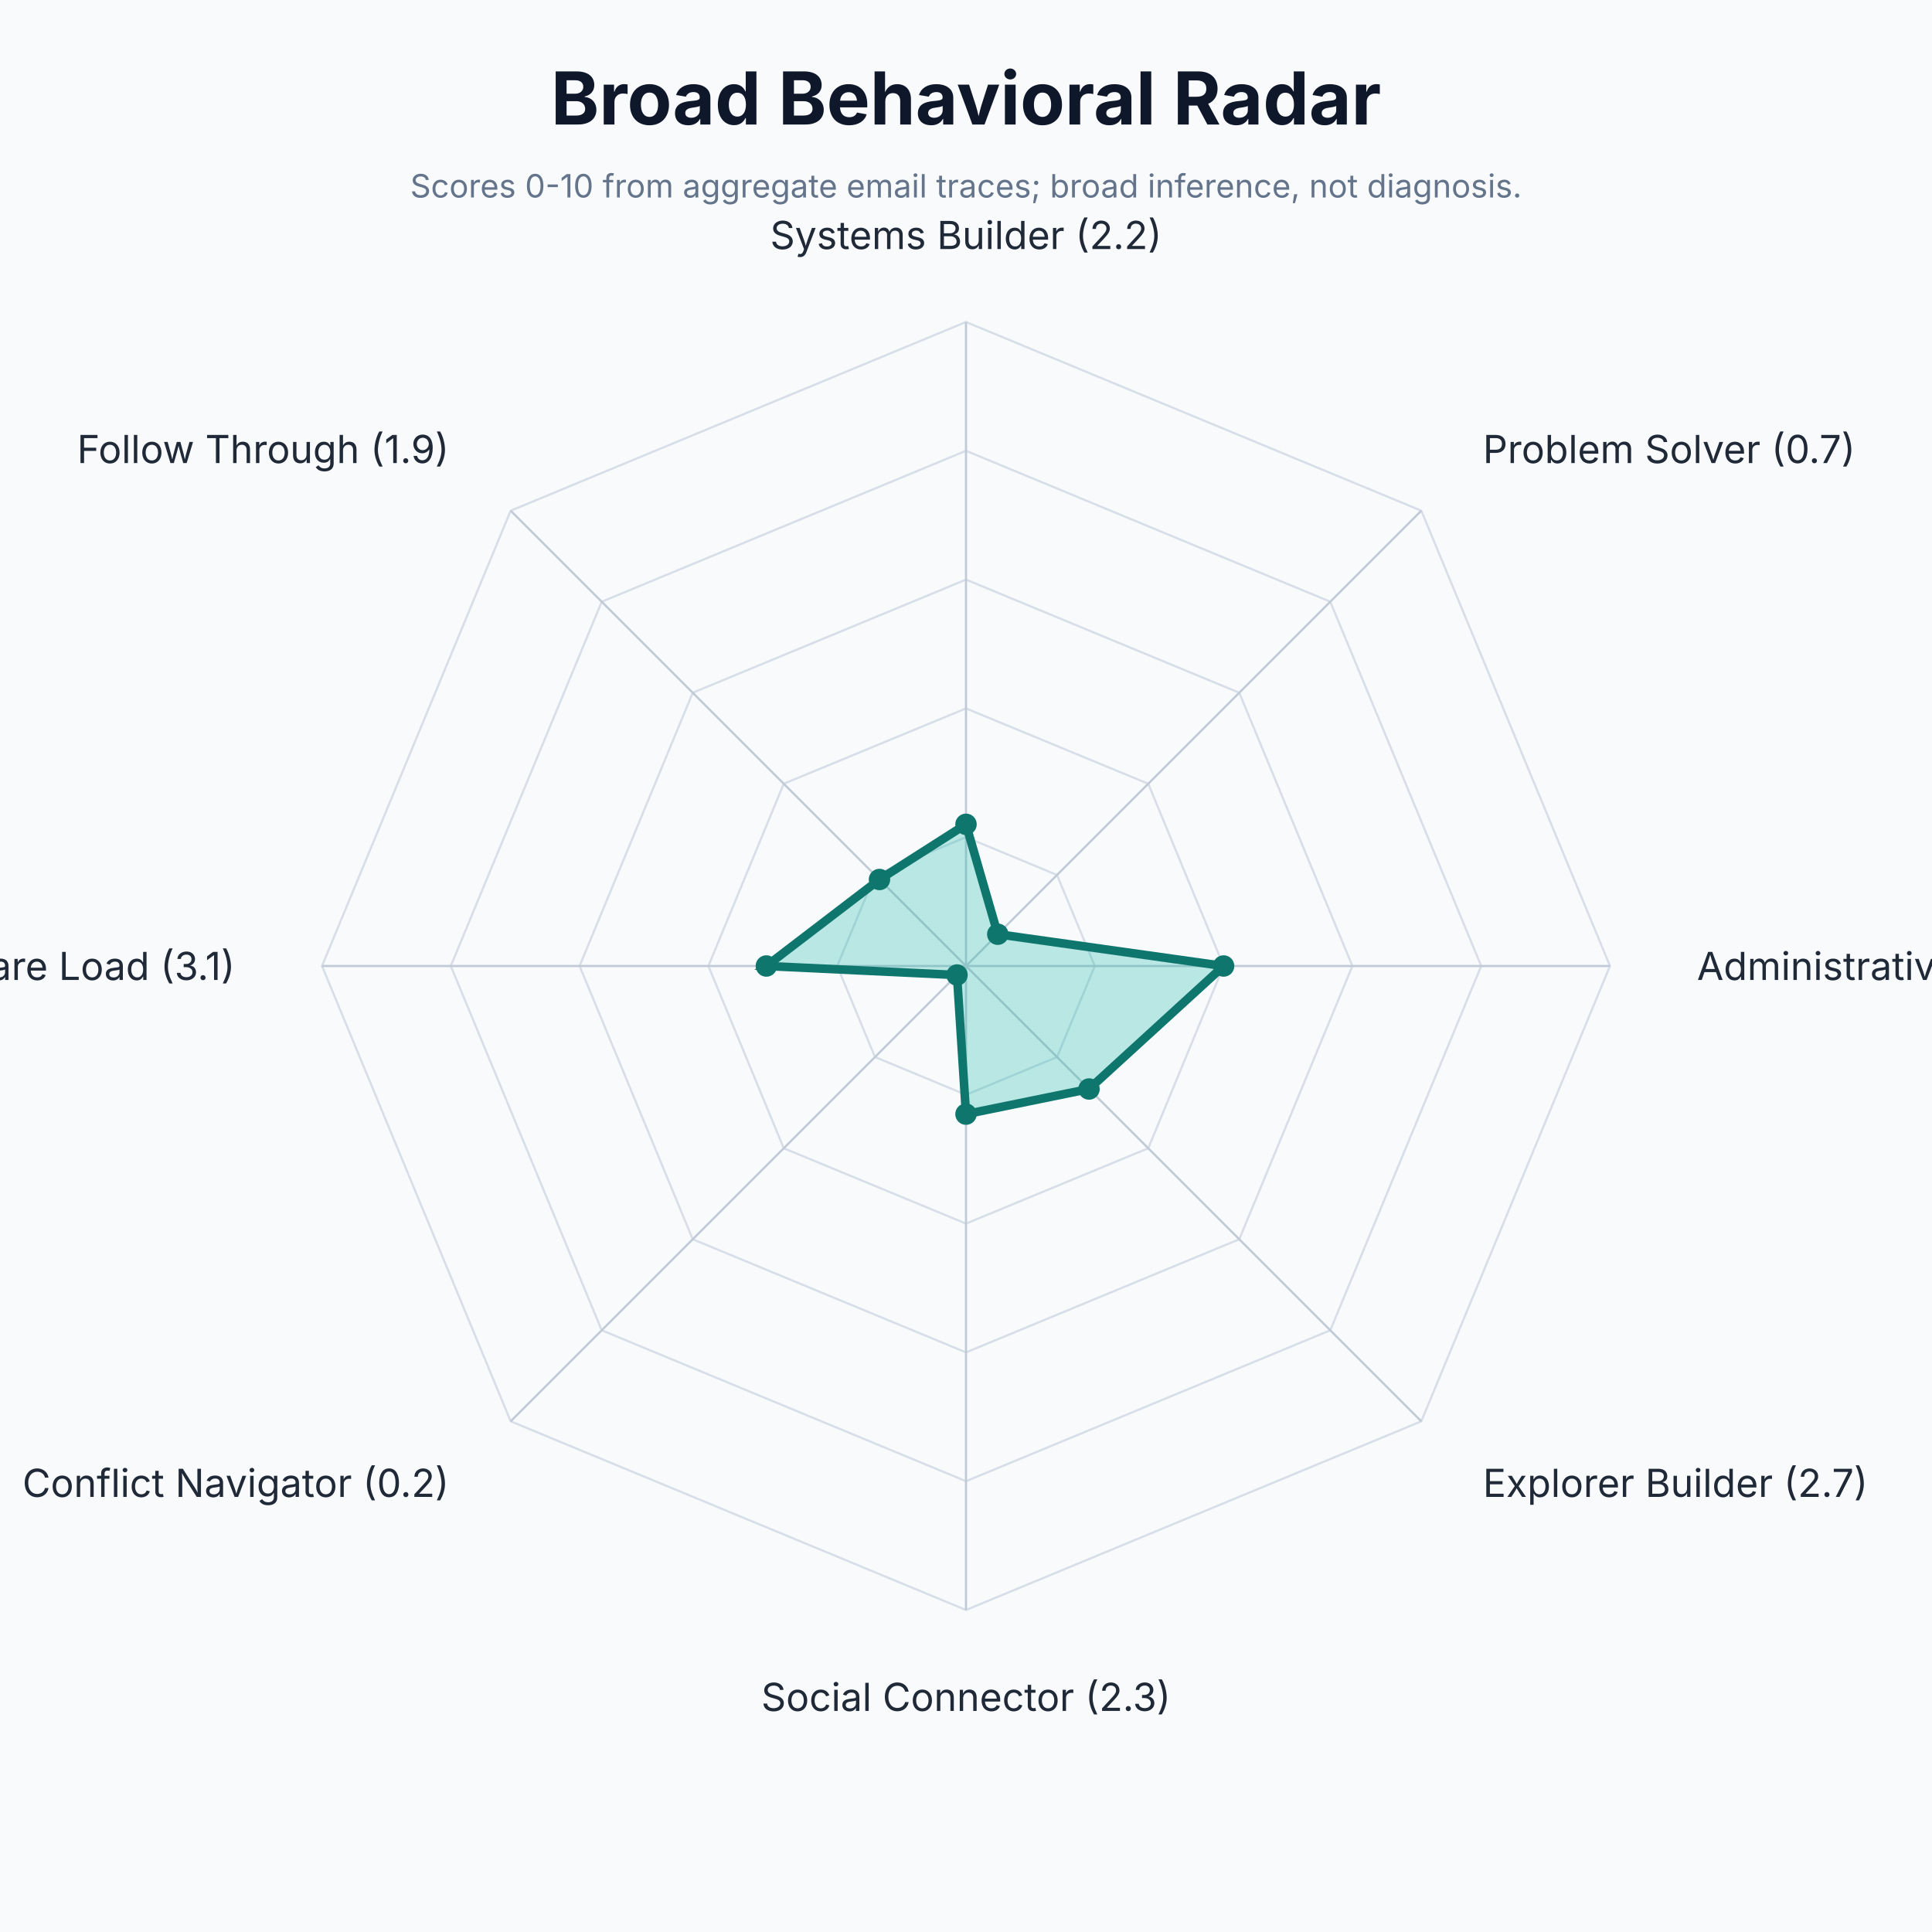
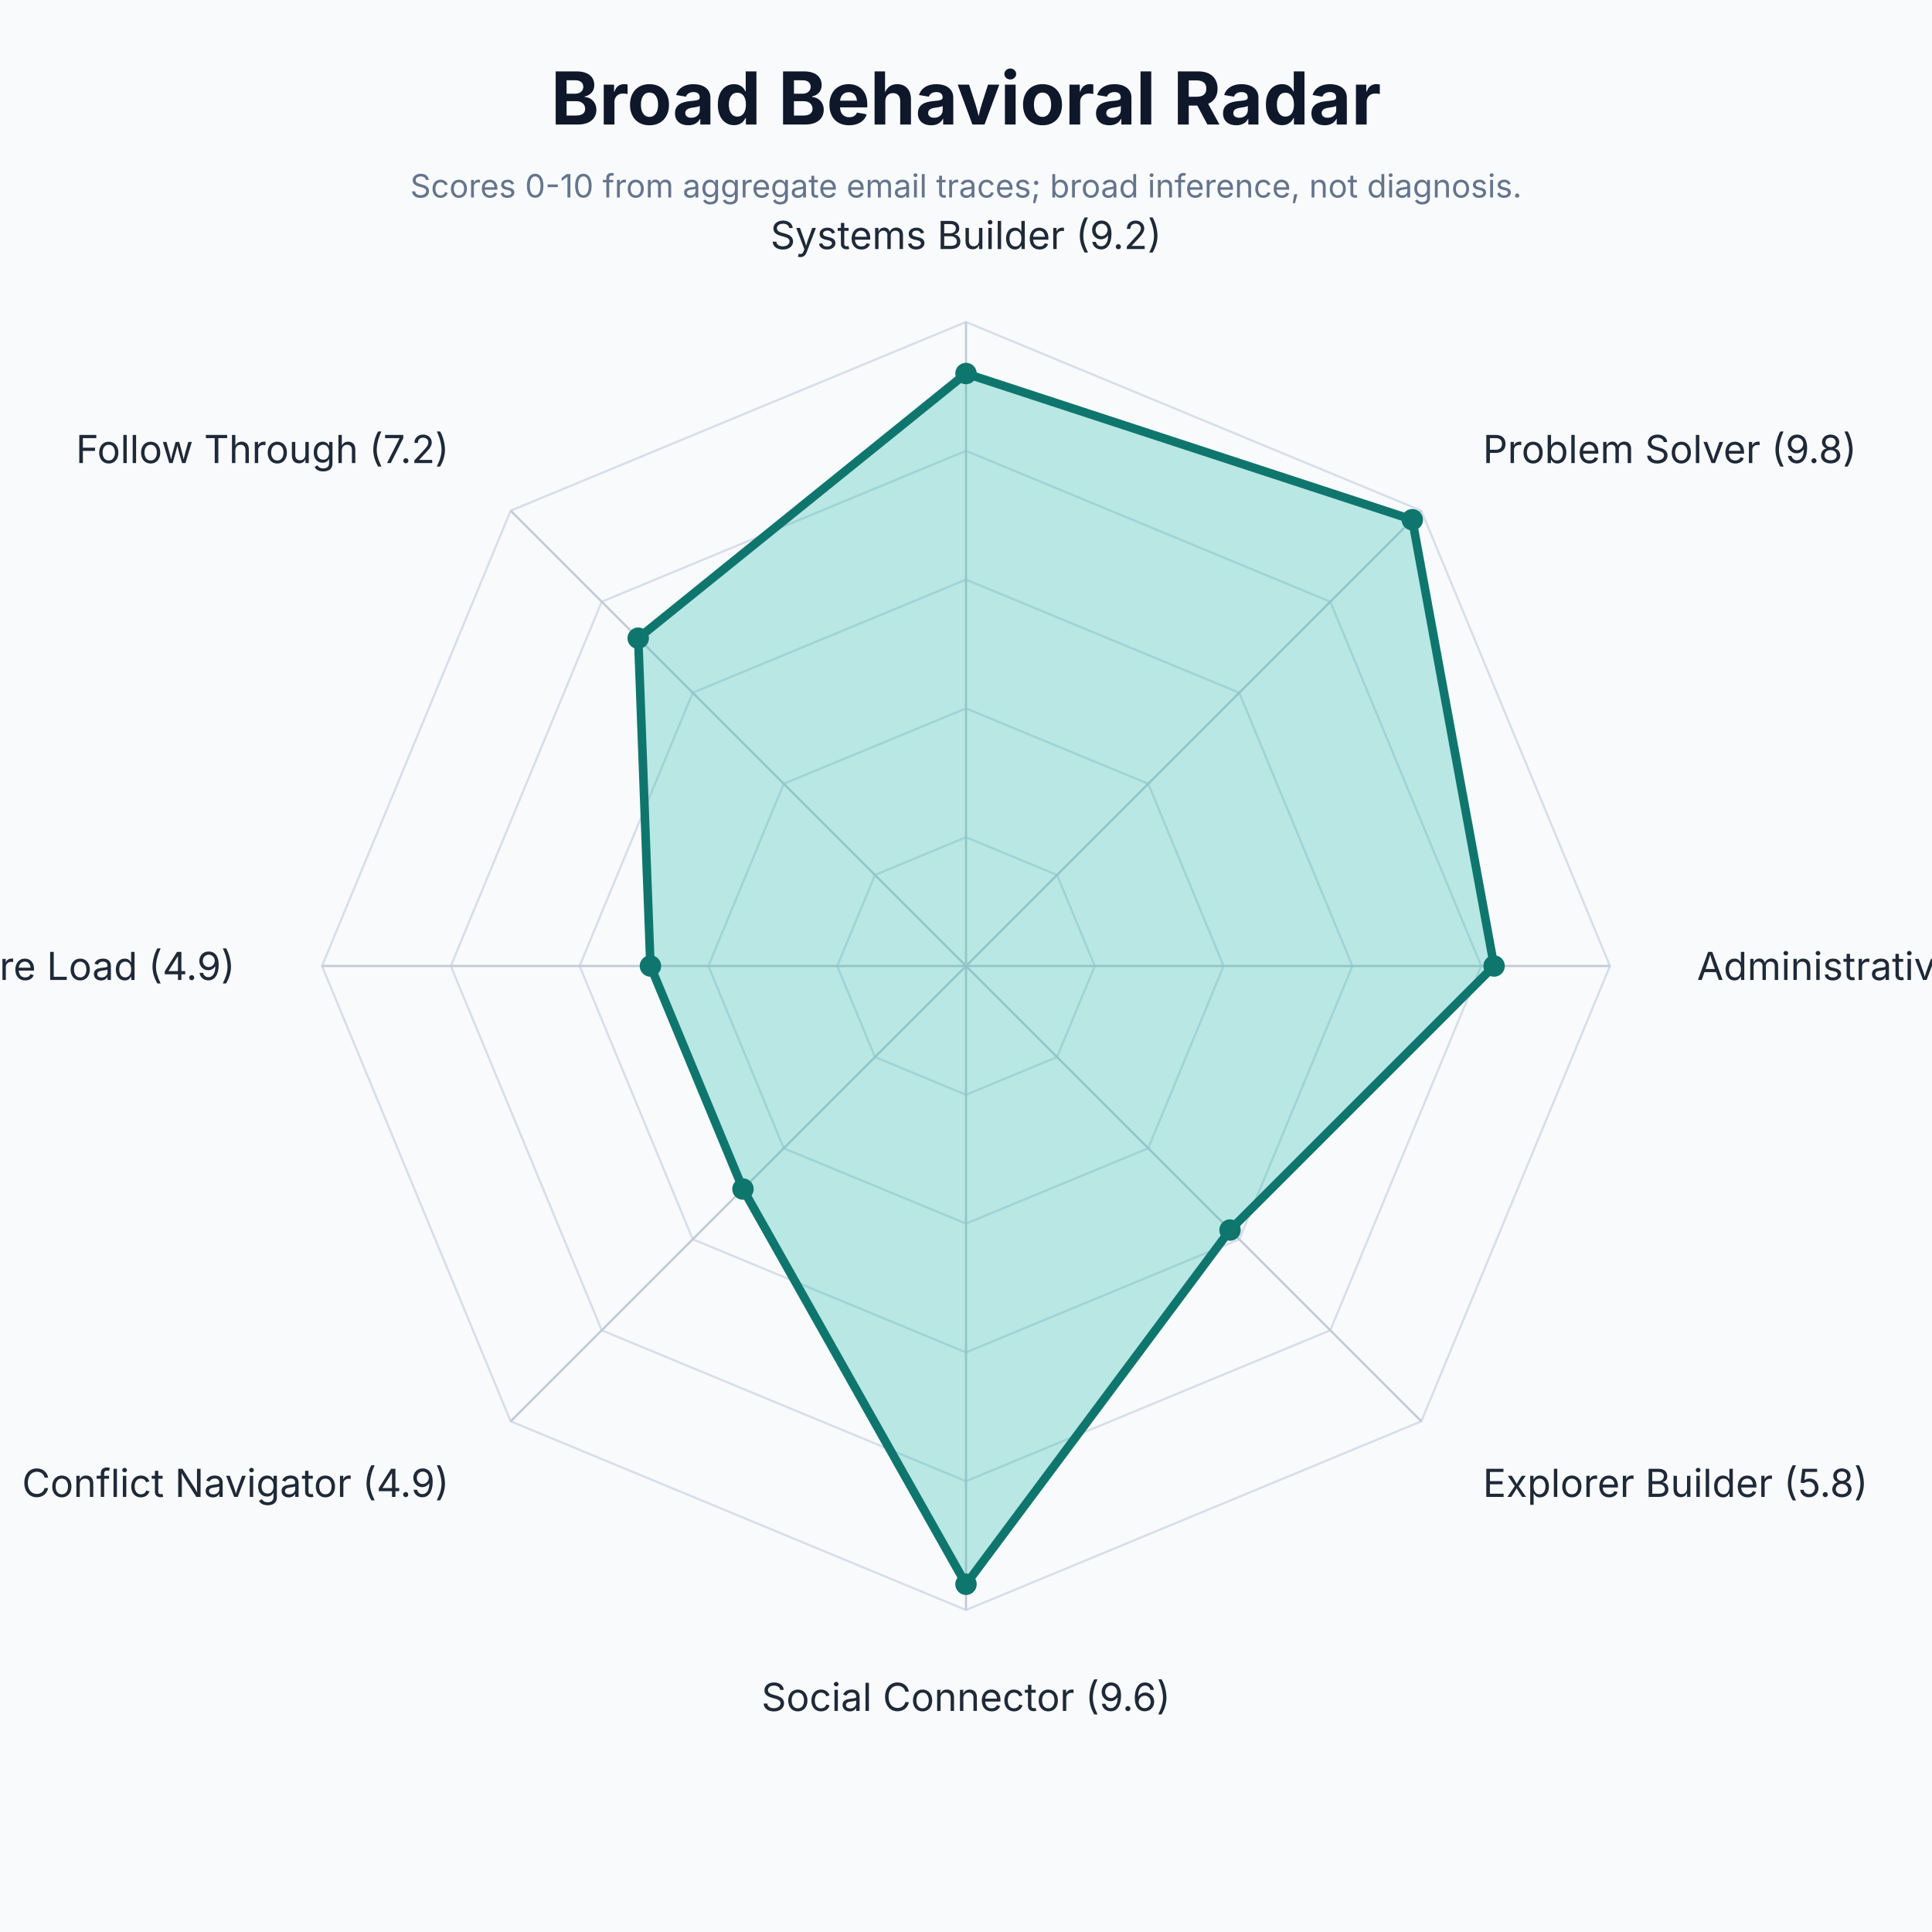
<svg xmlns="http://www.w3.org/2000/svg" width="900" height="900" viewBox="0 0 900 900" role="img" aria-label="Broad Behavioral Radar">
  <rect width="100%" height="100%" fill="#f8fafc" />
  <text x="450.0" y="58" text-anchor="middle" font-family="Inter, Segoe UI, Arial" font-size="34" font-weight="700" fill="#0f172a">Broad Behavioral Radar</text>
  <text x="450.0" y="92" text-anchor="middle" font-family="Inter, Segoe UI, Arial" font-size="15" fill="#64748b">Scores 0-10 from aggregate email traces; broad inference, not diagnosis.</text>
  <g>
    <polygon points="450.0,390.0 492.4,407.6 510.0,450.0 492.4,492.4 450.0,510.0 407.6,492.4 390.0,450.0 407.6,407.6" fill="none" stroke="#d7dee8" stroke-width="1" />
    <polygon points="450.0,330.0 534.9,365.1 570.0,450.0 534.9,534.9 450.0,570.0 365.1,534.9 330.0,450.0 365.1,365.1" fill="none" stroke="#d7dee8" stroke-width="1" />
    <polygon points="450.0,270.0 577.3,322.7 630.0,450.0 577.3,577.3 450.0,630.0 322.7,577.3 270.0,450.0 322.7,322.7" fill="none" stroke="#d7dee8" stroke-width="1" />
    <polygon points="450.0,210.0 619.7,280.3 690.0,450.0 619.7,619.7 450.0,690.0 280.3,619.7 210.0,450.0 280.3,280.3" fill="none" stroke="#d7dee8" stroke-width="1" />
    <polygon points="450.0,150.0 662.1,237.9 750.0,450.0 662.1,662.1 450.0,750.0 237.9,662.1 150.0,450.0 237.9,237.9" fill="none" stroke="#d7dee8" stroke-width="1" />
    <line x1="450.0" y1="450.0" x2="450.0" y2="150.0" stroke="#c1cad7" stroke-width="1" />
    <line x1="450.0" y1="450.0" x2="662.1" y2="237.9" stroke="#c1cad7" stroke-width="1" />
    <line x1="450.0" y1="450.0" x2="750.0" y2="450.0" stroke="#c1cad7" stroke-width="1" />
    <line x1="450.0" y1="450.0" x2="662.1" y2="662.1" stroke="#c1cad7" stroke-width="1" />
    <line x1="450.0" y1="450.0" x2="450.0" y2="750.0" stroke="#c1cad7" stroke-width="1" />
    <line x1="450.0" y1="450.0" x2="237.9" y2="662.1" stroke="#c1cad7" stroke-width="1" />
    <line x1="450.0" y1="450.0" x2="150.0" y2="450.0" stroke="#c1cad7" stroke-width="1" />
    <line x1="450.0" y1="450.0" x2="237.9" y2="237.9" stroke="#c1cad7" stroke-width="1" />
-     <polygon points="450.0,384.0 464.8,435.2 570.0,450.0 507.3,507.3 450.0,519.0 445.8,454.2 357.0,450.0 409.7,409.7" fill="#14b8a6" fill-opacity="0.28" stroke="#0f766e" stroke-width="4" />
-     <circle cx="450.0" cy="384.0" r="5" fill="#0f766e" />
-     <circle cx="464.8" cy="435.2" r="5" fill="#0f766e" />
-     <circle cx="570.0" cy="450.0" r="5" fill="#0f766e" />
-     <circle cx="507.3" cy="507.3" r="5" fill="#0f766e" />
-     <circle cx="450.0" cy="519.0" r="5" fill="#0f766e" />
-     <circle cx="445.8" cy="454.2" r="5" fill="#0f766e" />
-     <circle cx="357.0" cy="450.0" r="5" fill="#0f766e" />
-     <circle cx="409.7" cy="409.7" r="5" fill="#0f766e" />
-     <text x="450.0" y="109.5" text-anchor="middle" dominant-baseline="middle" font-family="Inter, Segoe UI, Arial" font-size="18" fill="#1f2937">Systems Builder (2.2)</text>
-     <text x="690.8" y="209.2" text-anchor="start" dominant-baseline="middle" font-family="Inter, Segoe UI, Arial" font-size="18" fill="#1f2937">Problem Solver (0.7)</text>
-     <text x="790.5" y="450.0" text-anchor="start" dominant-baseline="middle" font-family="Inter, Segoe UI, Arial" font-size="18" fill="#1f2937">Administrative Operator (4.0)</text>
-     <text x="690.8" y="690.8" text-anchor="start" dominant-baseline="middle" font-family="Inter, Segoe UI, Arial" font-size="18" fill="#1f2937">Explorer Builder (2.7)</text>
-     <text x="450.0" y="790.5" text-anchor="middle" dominant-baseline="middle" font-family="Inter, Segoe UI, Arial" font-size="18" fill="#1f2937">Social Connector (2.3)</text>
-     <text x="209.2" y="690.8" text-anchor="end" dominant-baseline="middle" font-family="Inter, Segoe UI, Arial" font-size="18" fill="#1f2937">Conflict Navigator (0.2)</text>
-     <text x="109.5" y="450.0" text-anchor="end" dominant-baseline="middle" font-family="Inter, Segoe UI, Arial" font-size="18" fill="#1f2937">Care Load (3.1)</text>
-     <text x="209.2" y="209.2" text-anchor="end" dominant-baseline="middle" font-family="Inter, Segoe UI, Arial" font-size="18" fill="#1f2937">Follow Through (1.9)</text>
+     <polygon points="450.0,174.0 657.9,242.1 696.0,450.0 573.0,573.0 450.0,738.0 346.1,553.9 303.0,450.0 297.3,297.3" fill="#14b8a6" fill-opacity="0.28" stroke="#0f766e" stroke-width="4" />
+     <circle cx="450.0" cy="174.0" r="5" fill="#0f766e" />
+     <circle cx="657.9" cy="242.1" r="5" fill="#0f766e" />
+     <circle cx="696.0" cy="450.0" r="5" fill="#0f766e" />
+     <circle cx="573.0" cy="573.0" r="5" fill="#0f766e" />
+     <circle cx="450.0" cy="738.0" r="5" fill="#0f766e" />
+     <circle cx="346.1" cy="553.9" r="5" fill="#0f766e" />
+     <circle cx="303.0" cy="450.0" r="5" fill="#0f766e" />
+     <circle cx="297.3" cy="297.3" r="5" fill="#0f766e" />
+     <text x="450.0" y="109.5" text-anchor="middle" dominant-baseline="middle" font-family="Inter, Segoe UI, Arial" font-size="18" fill="#1f2937">Systems Builder (9.2)</text>
+     <text x="690.8" y="209.2" text-anchor="start" dominant-baseline="middle" font-family="Inter, Segoe UI, Arial" font-size="18" fill="#1f2937">Problem Solver (9.8)</text>
+     <text x="790.5" y="450.0" text-anchor="start" dominant-baseline="middle" font-family="Inter, Segoe UI, Arial" font-size="18" fill="#1f2937">Administrative Operator (8.2)</text>
+     <text x="690.8" y="690.8" text-anchor="start" dominant-baseline="middle" font-family="Inter, Segoe UI, Arial" font-size="18" fill="#1f2937">Explorer Builder (5.8)</text>
+     <text x="450.0" y="790.5" text-anchor="middle" dominant-baseline="middle" font-family="Inter, Segoe UI, Arial" font-size="18" fill="#1f2937">Social Connector (9.6)</text>
+     <text x="209.2" y="690.8" text-anchor="end" dominant-baseline="middle" font-family="Inter, Segoe UI, Arial" font-size="18" fill="#1f2937">Conflict Navigator (4.9)</text>
+     <text x="109.5" y="450.0" text-anchor="end" dominant-baseline="middle" font-family="Inter, Segoe UI, Arial" font-size="18" fill="#1f2937">Care Load (4.9)</text>
+     <text x="209.2" y="209.2" text-anchor="end" dominant-baseline="middle" font-family="Inter, Segoe UI, Arial" font-size="18" fill="#1f2937">Follow Through (7.2)</text>
  </g>
</svg>
